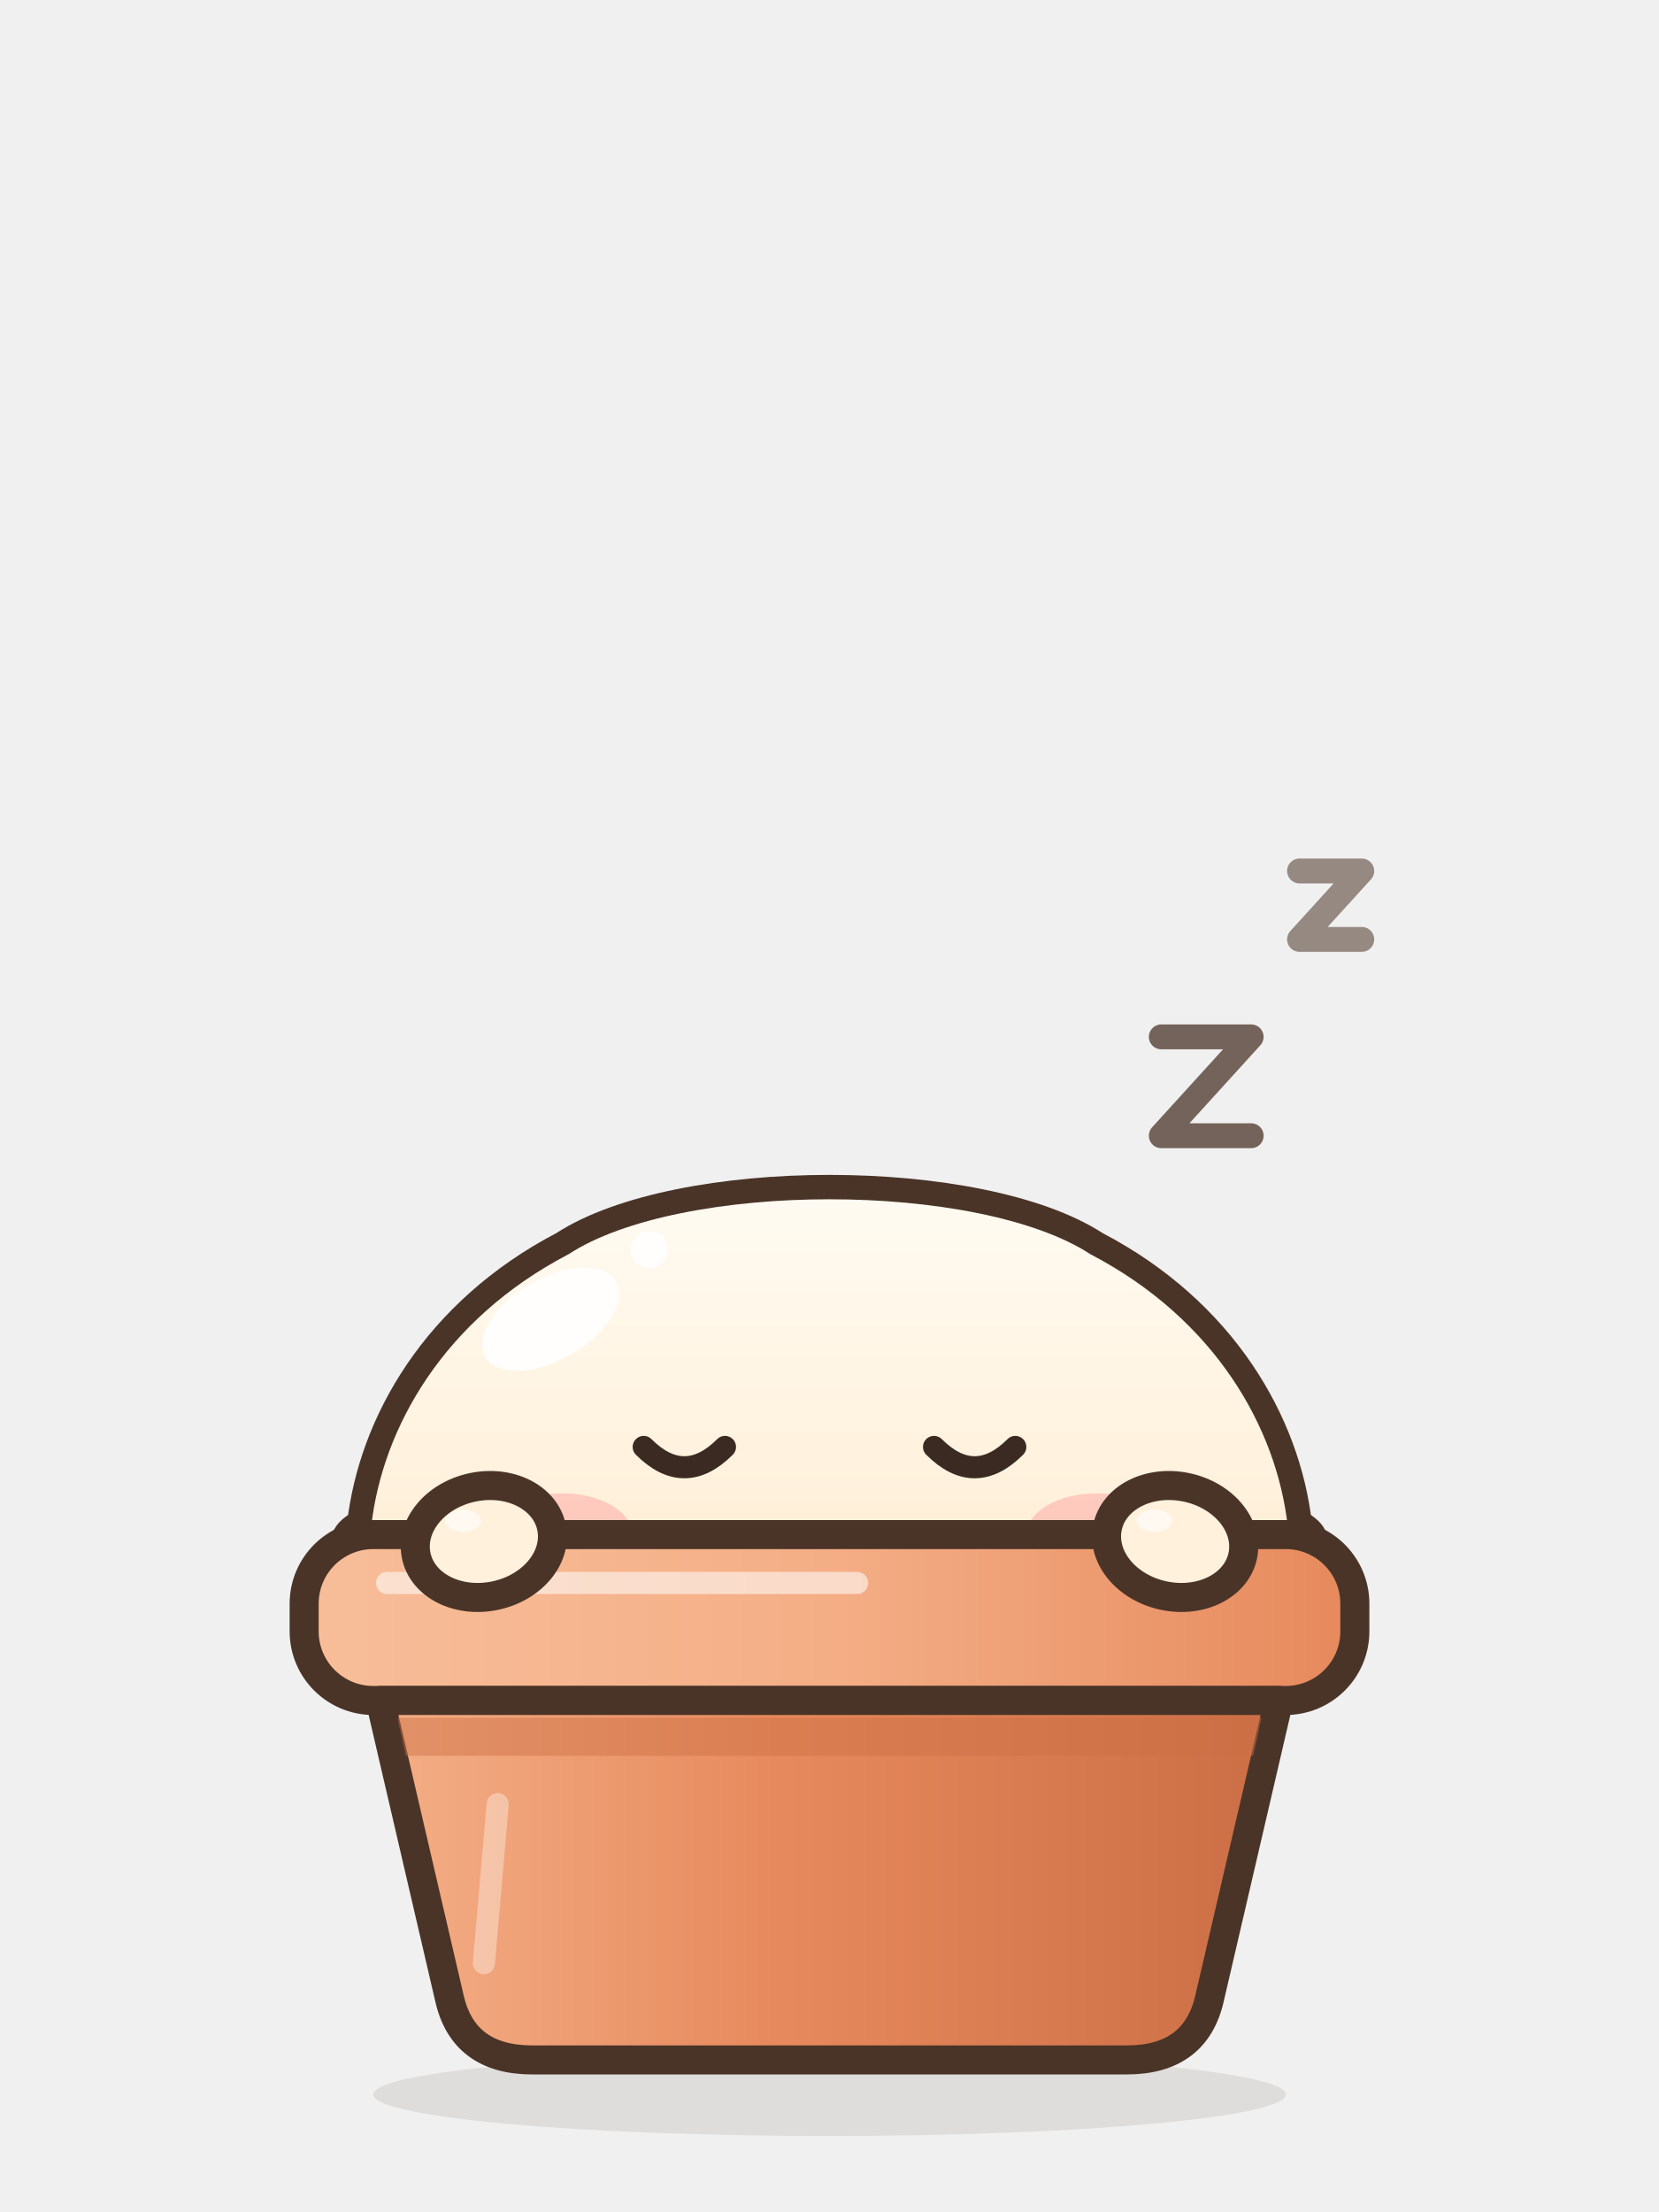
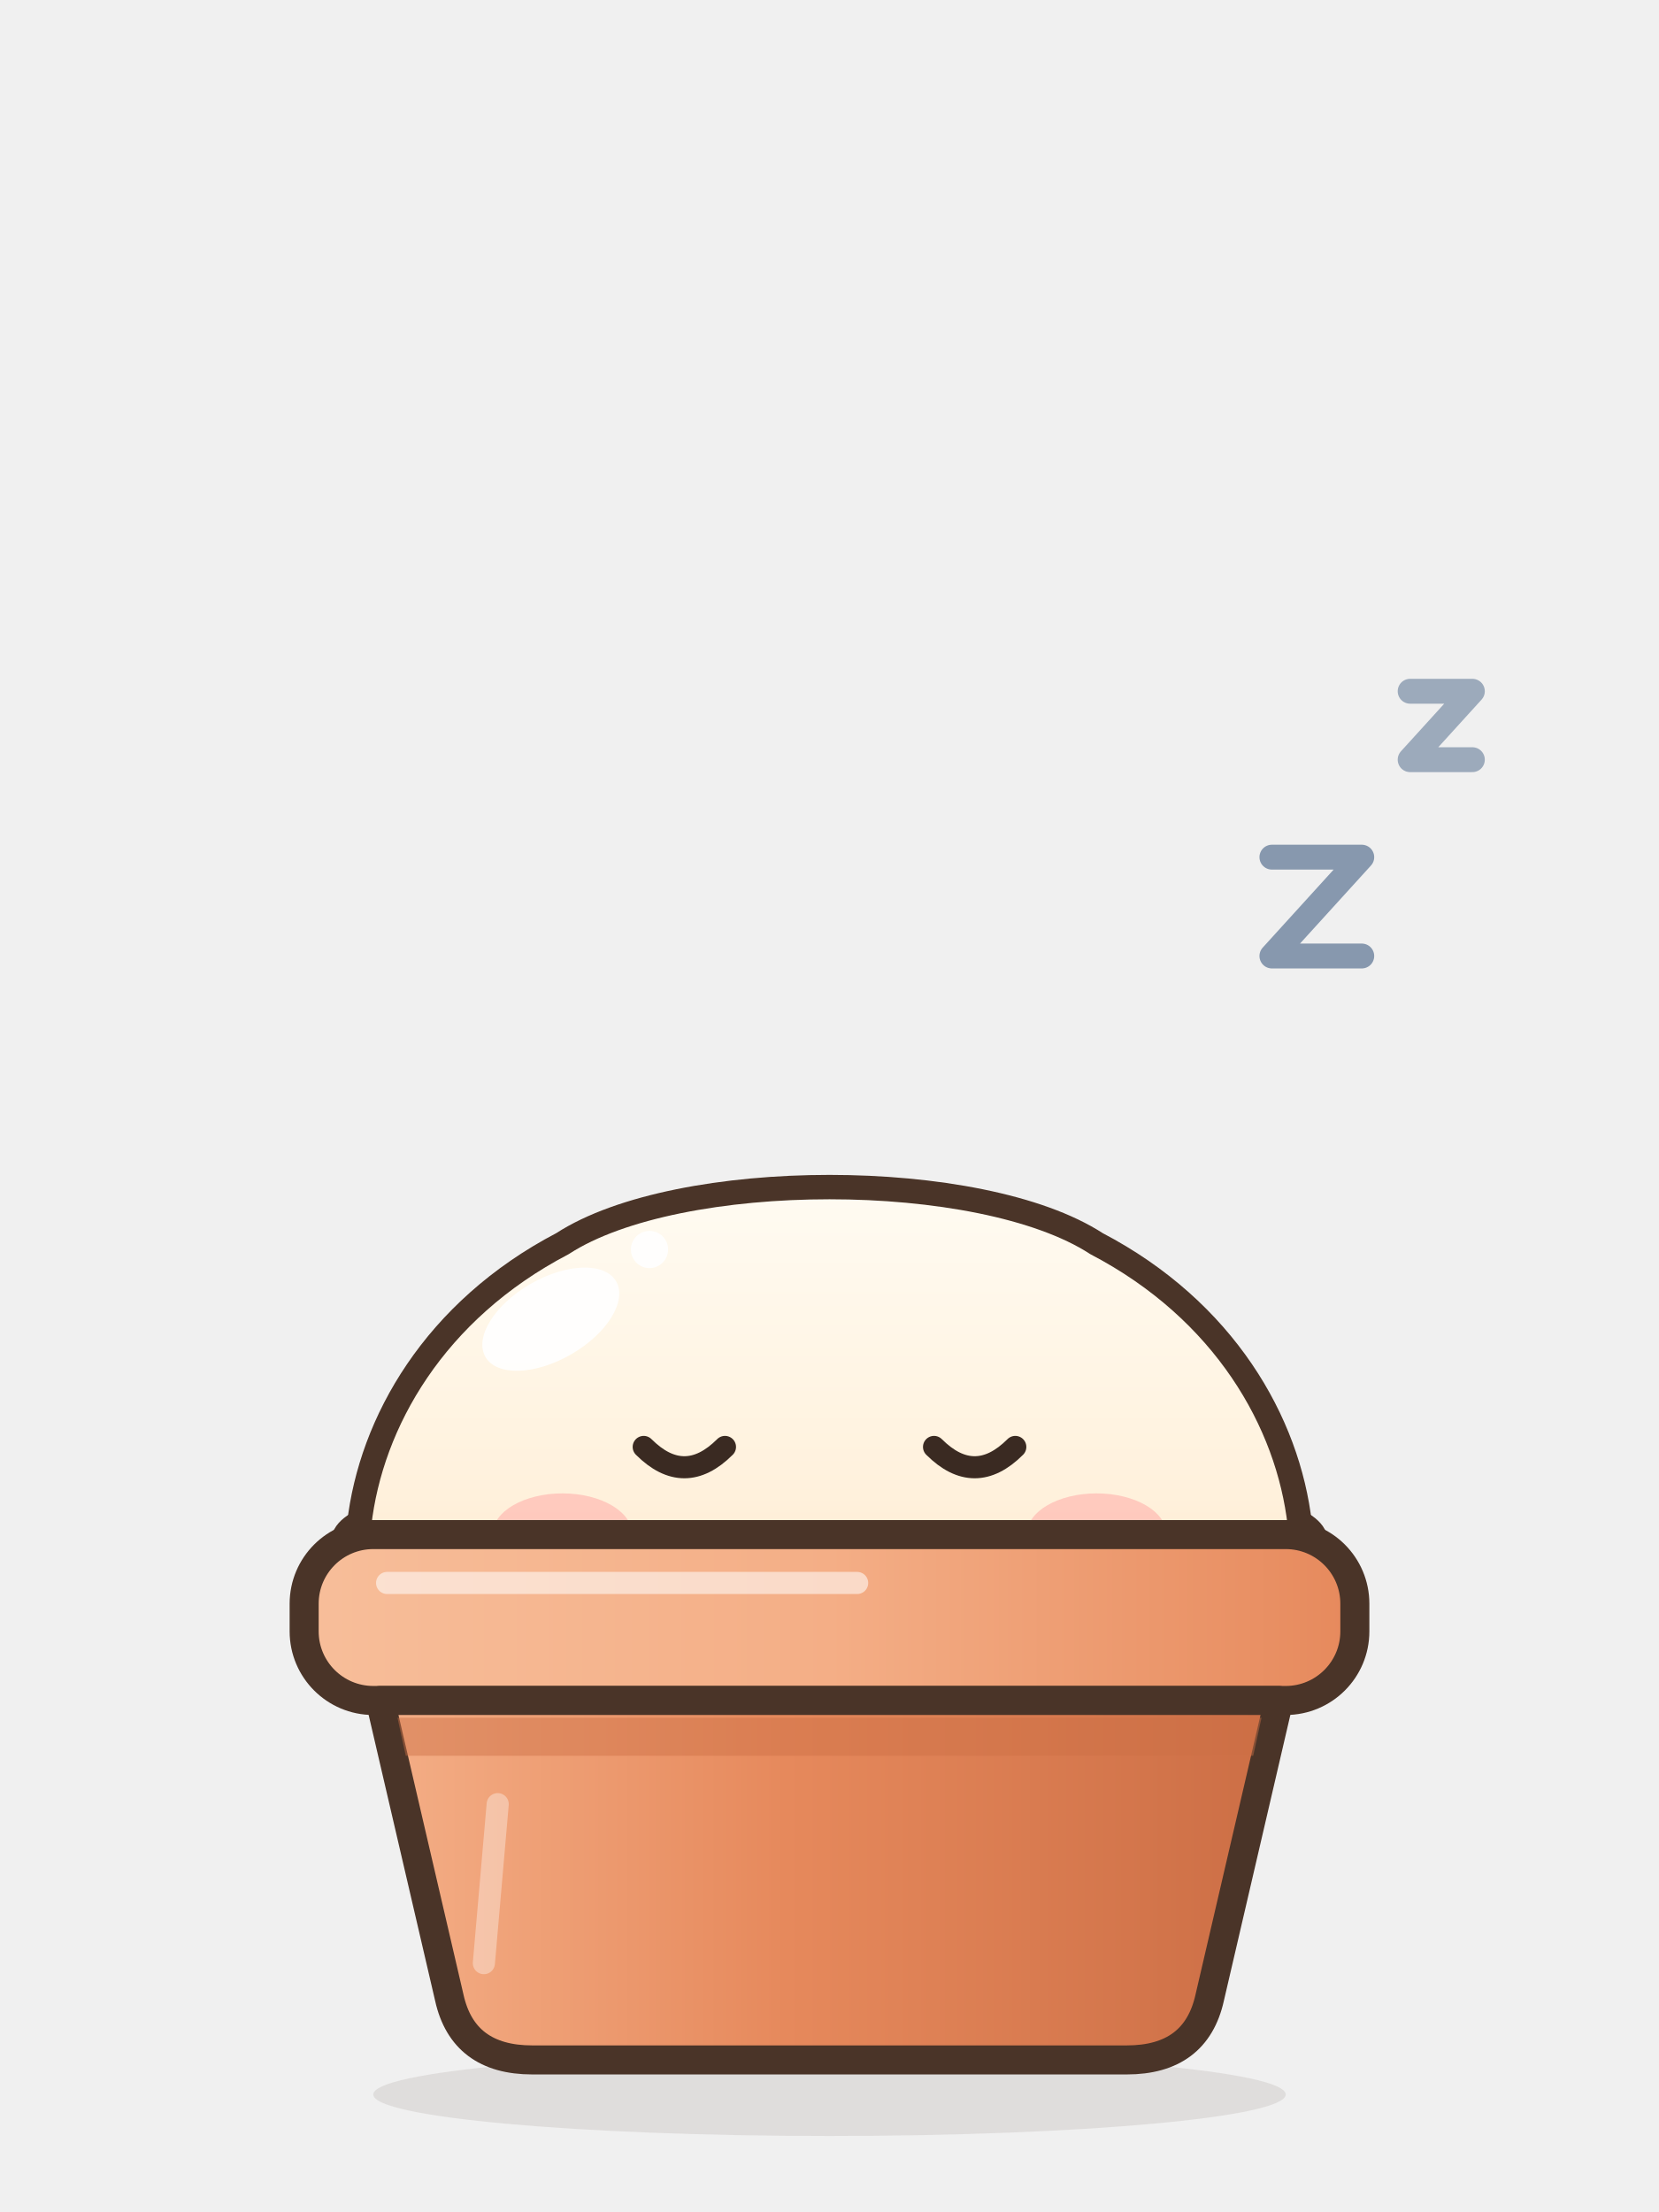
<svg xmlns="http://www.w3.org/2000/svg" viewBox="0 0 240 320" width="240" height="320">
  <defs>
    <linearGradient id="gBody" x1="0" y1="0" x2="0" y2="1">
      <stop offset="0" stop-color="#FFFBF2" />
      <stop offset="0.55" stop-color="#FFF1DC" />
      <stop offset="1" stop-color="#F6D9B6" />
    </linearGradient>
    <linearGradient id="gPot" x1="0" y1="0" x2="1" y2="0">
      <stop offset="0" stop-color="#F4AE86" />
      <stop offset="0.45" stop-color="#E6895C" />
      <stop offset="1" stop-color="#CC6E45" />
    </linearGradient>
    <linearGradient id="gRim" x1="0" y1="0" x2="1" y2="0">
      <stop offset="0" stop-color="#F7BE9A" />
      <stop offset="0.5" stop-color="#F4AE86" />
      <stop offset="1" stop-color="#E6895C" />
    </linearGradient>
    <radialGradient id="gSoil" cx="0.5" cy="0.3" r="0.8">
      <stop offset="0" stop-color="#7E5539" />
      <stop offset="1" stop-color="#644129" />
    </radialGradient>
  </defs>
  <ellipse cx="120" cy="303" rx="66" ry="6" fill="#4A3428" opacity="0.10" />
  <ellipse cx="120" cy="223" rx="70" ry="10" fill="url(#gSoil)" stroke="#4A3428" stroke-width="4.2" />
-   <clipPath id="cSoil">
-     <rect x="0" y="0" width="240" height="228" />
-   </clipPath>
-   <g clip-path="url(#cSoil)">
-     <g transform="translate(0 21) translate(120 232) scale(0.84) translate(-120 -232)">
-       <path d="M58 232 C30 222 30 168 74 145 C94 132 146 132 166 145 C210 168 210 222 182 232 Z" fill="url(#gBody)" stroke="#4A3428" stroke-width="4.2" stroke-linejoin="round" />
-       <ellipse cx="72" cy="158" rx="13" ry="7" transform="rotate(-30 72 158)" fill="#FFFFFF" opacity="0.9" />
-       <circle cx="89" cy="146" r="3.2" fill="#FFFFFF" opacity="0.9" />
-       <ellipse cx="74" cy="195" rx="12" ry="7" fill="#FF9C9C" opacity="0.45" />
-       <ellipse cx="166" cy="195" rx="12" ry="7" fill="#FF9C9C" opacity="0.45" />
-       <path d="M88 180 Q95 187 102 180" fill="none" stroke="#3A2A22" stroke-width="3.8" stroke-linecap="round" />
-       <path d="M138 180 Q145 187 152 180" fill="none" stroke="#3A2A22" stroke-width="3.8" stroke-linecap="round" />
-       <ellipse cx="120" cy="197" rx="3.2" ry="2.6" fill="#3A2A22" />
-     </g>
+   <g transform="translate(0 21) translate(120 232) scale(0.84) translate(-120 -232)">
+     <path d="M58 232 C30 222 30 168 74 145 C94 132 146 132 166 145 C210 168 210 222 182 232 Z" fill="url(#gBody)" stroke="#4A3428" stroke-width="4.2" stroke-linejoin="round" />
+     <ellipse cx="72" cy="158" rx="13" ry="7" transform="rotate(-30 72 158)" fill="#FFFFFF" opacity="0.9" />
+     <circle cx="89" cy="146" r="3.2" fill="#FFFFFF" opacity="0.9" />
+     <ellipse cx="74" cy="195" rx="12" ry="7" fill="#FF9C9C" opacity="0.45" />
+     <ellipse cx="166" cy="195" rx="12" ry="7" fill="#FF9C9C" opacity="0.45" />
+     <path d="M88 180 Q95 187 102 180" fill="none" stroke="#3A2A22" stroke-width="3.8" stroke-linecap="round" />
+     <path d="M138 180 Q145 187 152 180" fill="none" stroke="#3A2A22" stroke-width="3.8" stroke-linecap="round" />
+     <ellipse cx="120" cy="197" rx="3.2" ry="2.6" fill="#3A2A22" />
  </g>
-   <rect x="44" y="222" width="152" height="24" rx="10" fill="url(#gRim)" stroke="#4A3428" stroke-width="4.2" />
+   <rect x="44" y="222" width="152" height="24" rx="10" ry="10" fill="url(#gRim)" stroke="#4A3428" stroke-width="4.2" />
  <path d="M55 246 L185 246 L175 289 Q173 298 163 298 L77 298 Q67 298 65 289 Z" fill="url(#gPot)" stroke="#4A3428" stroke-width="4.2" stroke-linejoin="round" />
  <path d="M57.5 248.5 L182.5 248.5 L181.3 254 L58.7 254 Z" fill="#CC6E45" opacity="0.45" />
  <path d="M56 229 L124 229" stroke="#FFFFFF" stroke-width="3.2" stroke-linecap="round" opacity="0.55" />
  <path d="M72 261 L70 284" stroke="#FFFFFF" stroke-width="3.2" stroke-linecap="round" opacity="0.35" />
-   <ellipse cx="70" cy="223" rx="10" ry="8" transform="rotate(-12 70 223)" fill="#FFF1DC" stroke="#4A3428" stroke-width="4.2" />
-   <ellipse cx="67" cy="220" rx="2.6" ry="1.6" fill="#FFFFFF" opacity="0.6" />
-   <ellipse cx="170" cy="223" rx="10" ry="8" transform="rotate(12 170 223)" fill="#FFF1DC" stroke="#4A3428" stroke-width="4.2" />
-   <ellipse cx="167" cy="220" rx="2.6" ry="1.6" fill="#FFFFFF" opacity="0.6" />
-   <path d="M168 150 L181 150 L168 164.3 L181 164.3" fill="none" stroke="#4A3428" stroke-width="3.6" stroke-linecap="round" stroke-linejoin="round" opacity="0.75" />
-   <path d="M188 126 L197 126 L188 135.9 L197 135.9" fill="none" stroke="#4A3428" stroke-width="3.6" stroke-linecap="round" stroke-linejoin="round" opacity="0.55" />
+   <path d="M184 124 L197 124 L184 138.3 L197 138.3" fill="none" stroke="#8798AE" stroke-width="3.6" stroke-linecap="round" stroke-linejoin="round" opacity="1" />
+   <path d="M204 100 L213 100 L204 109.9 L213 109.9" fill="none" stroke="#8798AE" stroke-width="3.6" stroke-linecap="round" stroke-linejoin="round" opacity="0.8" />
</svg>
